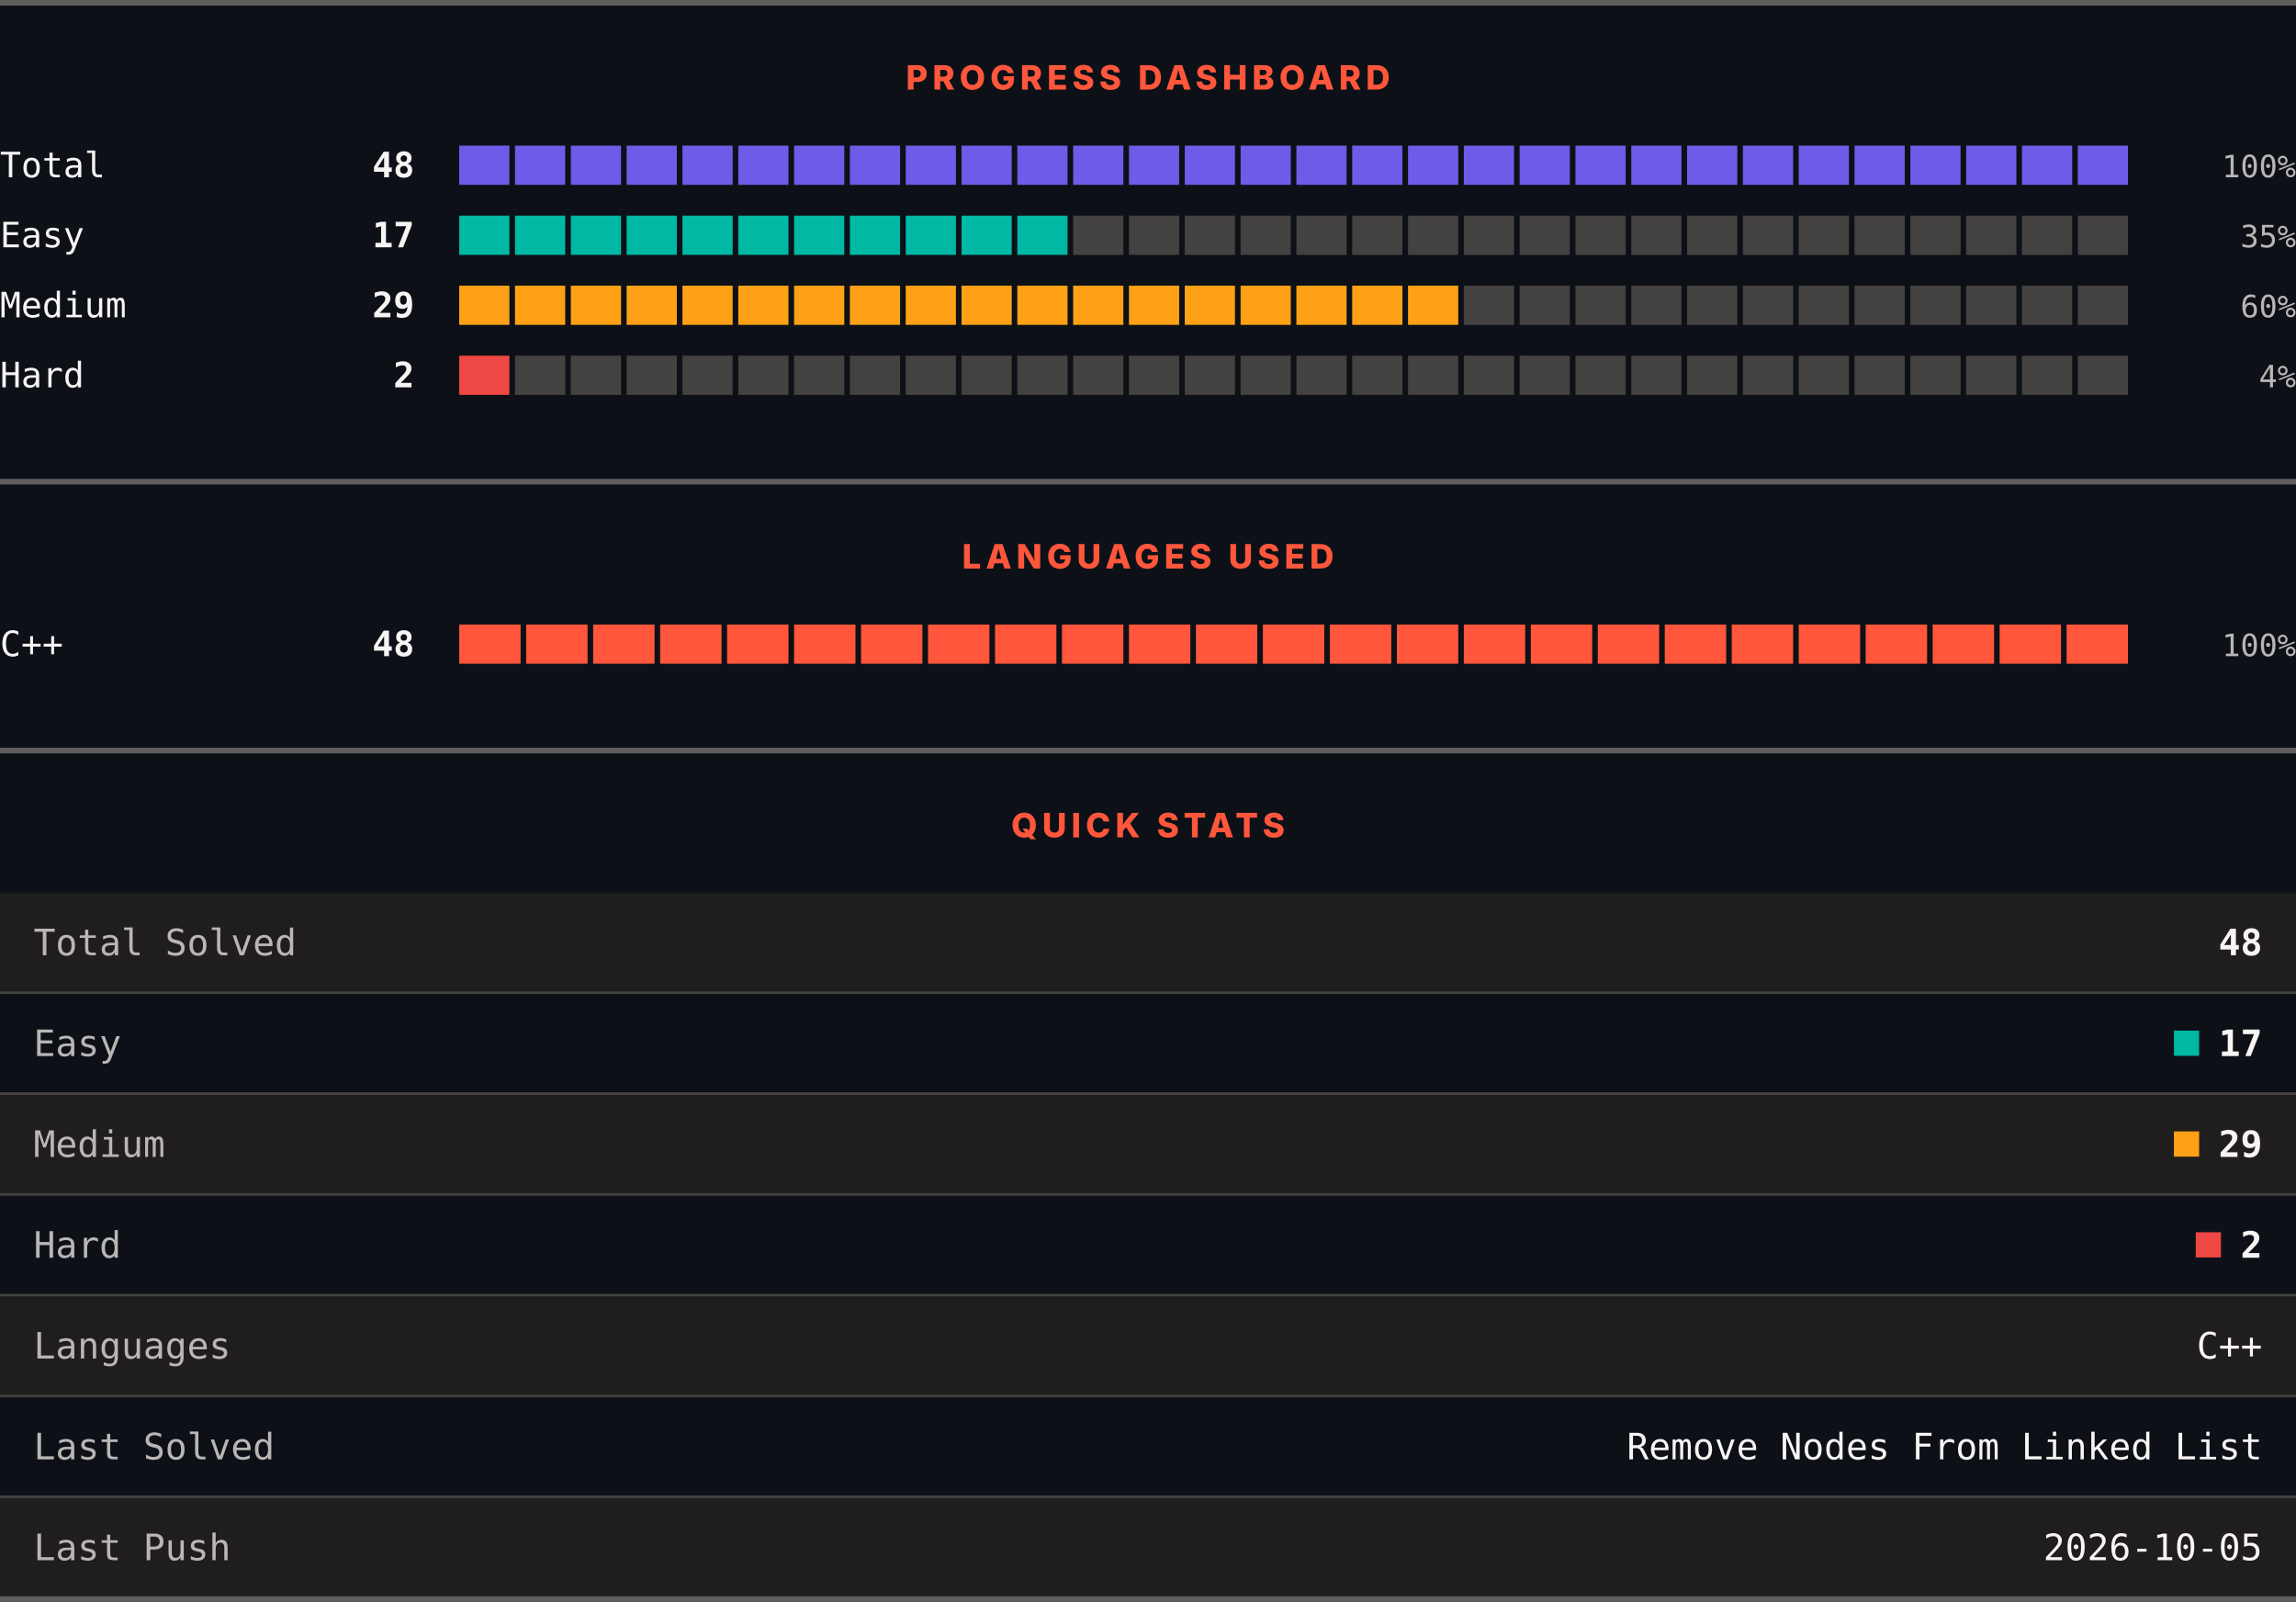
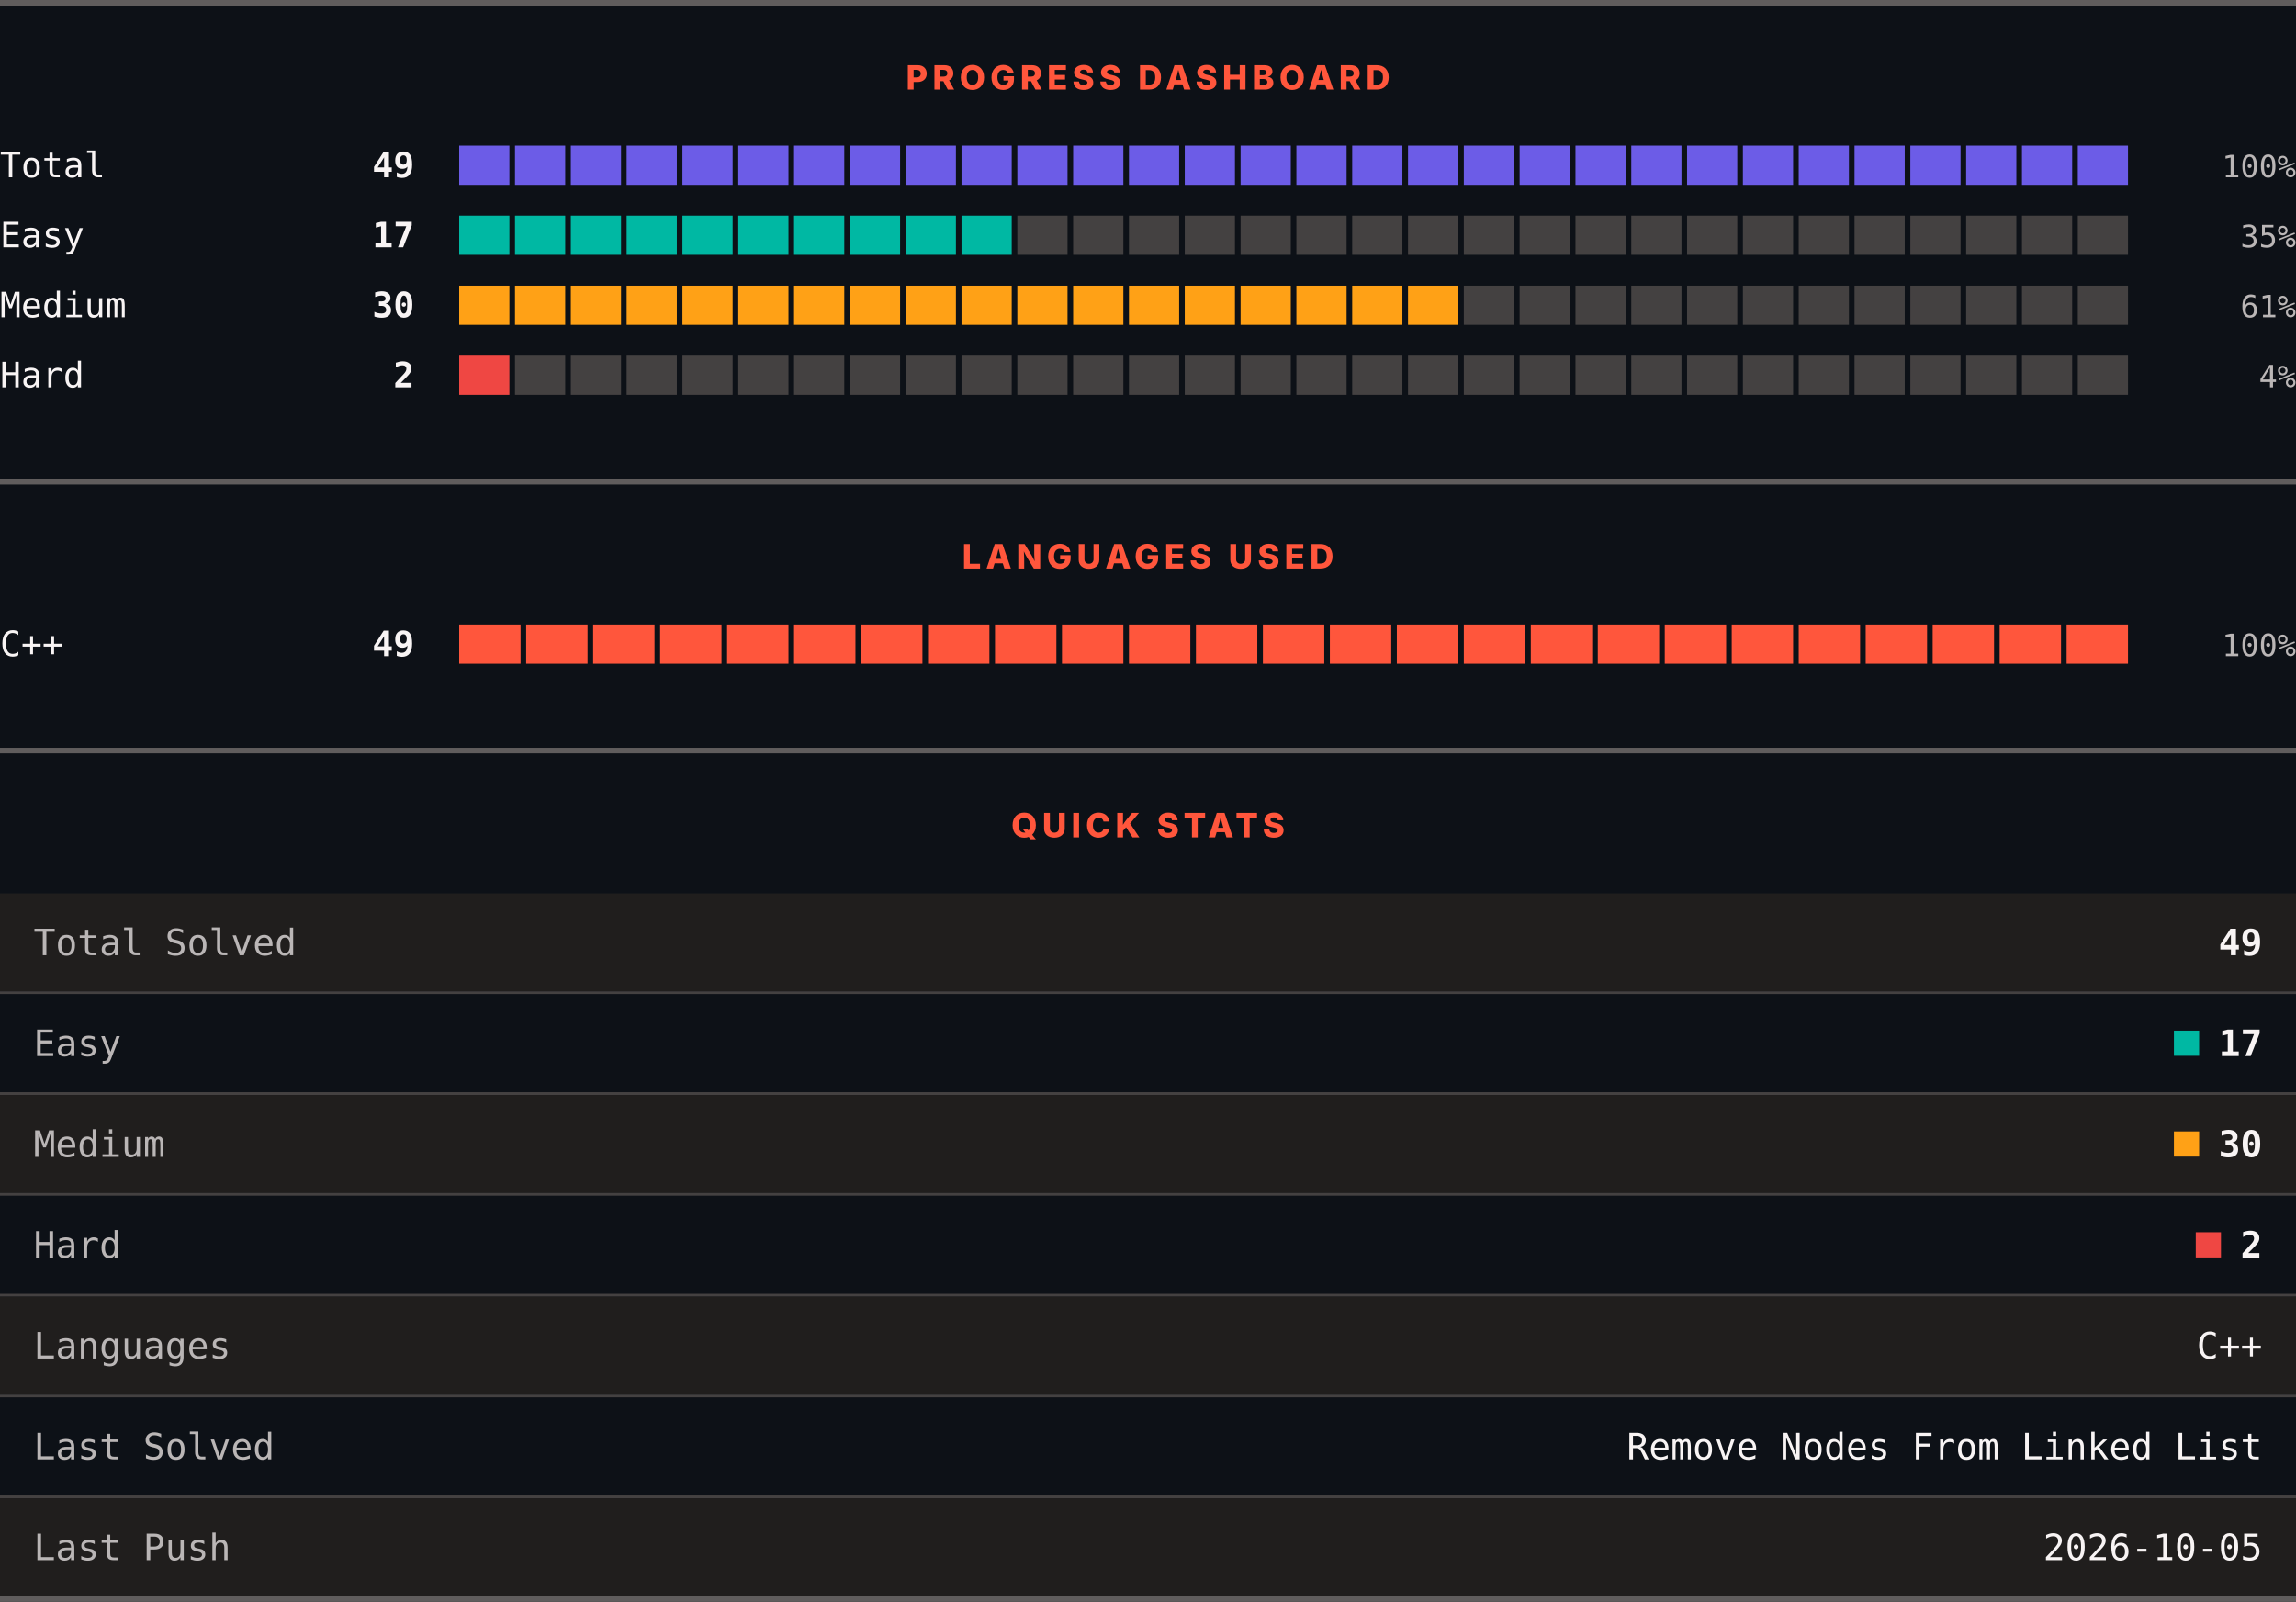
<svg xmlns="http://www.w3.org/2000/svg" width="820" height="572" viewBox="0 0 820 572" role="img" aria-label="LeetCode progress, languages and quick stats">
  <rect width="820" height="572" fill="#0d1117" />
  <rect x="0" y="0" width="820" height="2" fill="#605d5d" />
  <text x="410" y="32" text-anchor="middle" font-family="Archivo, system-ui, -apple-system, Segoe UI, sans-serif" font-size="12" font-weight="800" letter-spacing="1.68" fill="#ff563c">PROGRESS DASHBOARD</text>
  <text x="0" y="63.3" font-family="ui-monospace, SFMono-Regular, Menlo, Consolas, monospace" font-size="12.5" fill="#f8f4f4">Total</text>
-   <text x="148" y="63.3" text-anchor="end" font-family="ui-monospace, SFMono-Regular, Menlo, Consolas, monospace" font-size="12.5" font-weight="700" fill="#f8f4f4">48</text>
+   <text x="148" y="63.3" text-anchor="end" font-family="ui-monospace, SFMono-Regular, Menlo, Consolas, monospace" font-size="12.5" font-weight="700" fill="#f8f4f4">49</text>
  <rect x="164.00" y="52" width="17.93" height="14" fill="#6c5ce7" />
  <rect x="183.93" y="52" width="17.93" height="14" fill="#6c5ce7" />
  <rect x="203.87" y="52" width="17.93" height="14" fill="#6c5ce7" />
  <rect x="223.80" y="52" width="17.93" height="14" fill="#6c5ce7" />
  <rect x="243.73" y="52" width="17.93" height="14" fill="#6c5ce7" />
  <rect x="263.67" y="52" width="17.93" height="14" fill="#6c5ce7" />
  <rect x="283.60" y="52" width="17.93" height="14" fill="#6c5ce7" />
  <rect x="303.53" y="52" width="17.93" height="14" fill="#6c5ce7" />
  <rect x="323.47" y="52" width="17.93" height="14" fill="#6c5ce7" />
  <rect x="343.40" y="52" width="17.93" height="14" fill="#6c5ce7" />
  <rect x="363.33" y="52" width="17.93" height="14" fill="#6c5ce7" />
  <rect x="383.27" y="52" width="17.93" height="14" fill="#6c5ce7" />
  <rect x="403.20" y="52" width="17.93" height="14" fill="#6c5ce7" />
  <rect x="423.13" y="52" width="17.93" height="14" fill="#6c5ce7" />
  <rect x="443.07" y="52" width="17.93" height="14" fill="#6c5ce7" />
  <rect x="463.00" y="52" width="17.93" height="14" fill="#6c5ce7" />
  <rect x="482.93" y="52" width="17.93" height="14" fill="#6c5ce7" />
  <rect x="502.87" y="52" width="17.93" height="14" fill="#6c5ce7" />
  <rect x="522.80" y="52" width="17.93" height="14" fill="#6c5ce7" />
  <rect x="542.73" y="52" width="17.93" height="14" fill="#6c5ce7" />
  <rect x="562.67" y="52" width="17.93" height="14" fill="#6c5ce7" />
  <rect x="582.60" y="52" width="17.93" height="14" fill="#6c5ce7" />
  <rect x="602.53" y="52" width="17.93" height="14" fill="#6c5ce7" />
  <rect x="622.47" y="52" width="17.93" height="14" fill="#6c5ce7" />
  <rect x="642.40" y="52" width="17.93" height="14" fill="#6c5ce7" />
  <rect x="662.33" y="52" width="17.93" height="14" fill="#6c5ce7" />
  <rect x="682.27" y="52" width="17.93" height="14" fill="#6c5ce7" />
  <rect x="702.20" y="52" width="17.93" height="14" fill="#6c5ce7" />
  <rect x="722.13" y="52" width="17.93" height="14" fill="#6c5ce7" />
  <rect x="742.07" y="52" width="17.93" height="14" fill="#6c5ce7" />
  <text x="820" y="63.3" text-anchor="end" font-family="ui-monospace, SFMono-Regular, Menlo, Consolas, monospace" font-size="11" fill="#bab6b6">100%</text>
  <text x="0" y="88.3" font-family="ui-monospace, SFMono-Regular, Menlo, Consolas, monospace" font-size="12.5" fill="#f8f4f4">Easy</text>
  <text x="148" y="88.3" text-anchor="end" font-family="ui-monospace, SFMono-Regular, Menlo, Consolas, monospace" font-size="12.5" font-weight="700" fill="#f8f4f4">17</text>
  <rect x="164.00" y="77" width="17.93" height="14" fill="#00b8a3" />
  <rect x="183.93" y="77" width="17.93" height="14" fill="#00b8a3" />
  <rect x="203.87" y="77" width="17.93" height="14" fill="#00b8a3" />
  <rect x="223.80" y="77" width="17.93" height="14" fill="#00b8a3" />
  <rect x="243.73" y="77" width="17.93" height="14" fill="#00b8a3" />
  <rect x="263.67" y="77" width="17.93" height="14" fill="#00b8a3" />
  <rect x="283.60" y="77" width="17.93" height="14" fill="#00b8a3" />
  <rect x="303.53" y="77" width="17.93" height="14" fill="#00b8a3" />
  <rect x="323.47" y="77" width="17.93" height="14" fill="#00b8a3" />
  <rect x="343.40" y="77" width="17.93" height="14" fill="#00b8a3" />
-   <rect x="363.33" y="77" width="17.93" height="14" fill="#00b8a3" />
+   <rect x="363.33" y="77" width="17.93" height="14" fill="#444141" />
  <rect x="383.27" y="77" width="17.93" height="14" fill="#444141" />
  <rect x="403.20" y="77" width="17.93" height="14" fill="#444141" />
  <rect x="423.13" y="77" width="17.93" height="14" fill="#444141" />
  <rect x="443.07" y="77" width="17.93" height="14" fill="#444141" />
  <rect x="463.00" y="77" width="17.93" height="14" fill="#444141" />
  <rect x="482.93" y="77" width="17.93" height="14" fill="#444141" />
  <rect x="502.87" y="77" width="17.93" height="14" fill="#444141" />
  <rect x="522.80" y="77" width="17.93" height="14" fill="#444141" />
  <rect x="542.73" y="77" width="17.93" height="14" fill="#444141" />
  <rect x="562.67" y="77" width="17.93" height="14" fill="#444141" />
  <rect x="582.60" y="77" width="17.93" height="14" fill="#444141" />
  <rect x="602.53" y="77" width="17.93" height="14" fill="#444141" />
  <rect x="622.47" y="77" width="17.93" height="14" fill="#444141" />
  <rect x="642.40" y="77" width="17.93" height="14" fill="#444141" />
  <rect x="662.33" y="77" width="17.93" height="14" fill="#444141" />
  <rect x="682.27" y="77" width="17.93" height="14" fill="#444141" />
  <rect x="702.20" y="77" width="17.93" height="14" fill="#444141" />
  <rect x="722.13" y="77" width="17.93" height="14" fill="#444141" />
  <rect x="742.07" y="77" width="17.93" height="14" fill="#444141" />
  <text x="820" y="88.3" text-anchor="end" font-family="ui-monospace, SFMono-Regular, Menlo, Consolas, monospace" font-size="11" fill="#bab6b6">35%</text>
  <text x="0" y="113.3" font-family="ui-monospace, SFMono-Regular, Menlo, Consolas, monospace" font-size="12.5" fill="#f8f4f4">Medium</text>
-   <text x="148" y="113.3" text-anchor="end" font-family="ui-monospace, SFMono-Regular, Menlo, Consolas, monospace" font-size="12.5" font-weight="700" fill="#f8f4f4">29</text>
+   <text x="148" y="113.3" text-anchor="end" font-family="ui-monospace, SFMono-Regular, Menlo, Consolas, monospace" font-size="12.5" font-weight="700" fill="#f8f4f4">30</text>
  <rect x="164.00" y="102" width="17.93" height="14" fill="#ffa116" />
  <rect x="183.93" y="102" width="17.93" height="14" fill="#ffa116" />
  <rect x="203.87" y="102" width="17.93" height="14" fill="#ffa116" />
  <rect x="223.80" y="102" width="17.93" height="14" fill="#ffa116" />
  <rect x="243.73" y="102" width="17.93" height="14" fill="#ffa116" />
  <rect x="263.67" y="102" width="17.93" height="14" fill="#ffa116" />
  <rect x="283.60" y="102" width="17.93" height="14" fill="#ffa116" />
  <rect x="303.53" y="102" width="17.93" height="14" fill="#ffa116" />
  <rect x="323.47" y="102" width="17.93" height="14" fill="#ffa116" />
  <rect x="343.40" y="102" width="17.93" height="14" fill="#ffa116" />
  <rect x="363.33" y="102" width="17.93" height="14" fill="#ffa116" />
  <rect x="383.27" y="102" width="17.93" height="14" fill="#ffa116" />
  <rect x="403.20" y="102" width="17.93" height="14" fill="#ffa116" />
  <rect x="423.13" y="102" width="17.93" height="14" fill="#ffa116" />
  <rect x="443.07" y="102" width="17.93" height="14" fill="#ffa116" />
  <rect x="463.00" y="102" width="17.93" height="14" fill="#ffa116" />
  <rect x="482.93" y="102" width="17.93" height="14" fill="#ffa116" />
  <rect x="502.87" y="102" width="17.93" height="14" fill="#ffa116" />
  <rect x="522.80" y="102" width="17.93" height="14" fill="#444141" />
  <rect x="542.73" y="102" width="17.93" height="14" fill="#444141" />
  <rect x="562.67" y="102" width="17.93" height="14" fill="#444141" />
  <rect x="582.60" y="102" width="17.93" height="14" fill="#444141" />
  <rect x="602.53" y="102" width="17.93" height="14" fill="#444141" />
  <rect x="622.47" y="102" width="17.93" height="14" fill="#444141" />
  <rect x="642.40" y="102" width="17.93" height="14" fill="#444141" />
  <rect x="662.33" y="102" width="17.93" height="14" fill="#444141" />
  <rect x="682.27" y="102" width="17.93" height="14" fill="#444141" />
  <rect x="702.20" y="102" width="17.93" height="14" fill="#444141" />
  <rect x="722.13" y="102" width="17.93" height="14" fill="#444141" />
  <rect x="742.07" y="102" width="17.93" height="14" fill="#444141" />
-   <text x="820" y="113.3" text-anchor="end" font-family="ui-monospace, SFMono-Regular, Menlo, Consolas, monospace" font-size="11" fill="#bab6b6">60%</text>
+   <text x="820" y="113.3" text-anchor="end" font-family="ui-monospace, SFMono-Regular, Menlo, Consolas, monospace" font-size="11" fill="#bab6b6">61%</text>
  <text x="0" y="138.3" font-family="ui-monospace, SFMono-Regular, Menlo, Consolas, monospace" font-size="12.5" fill="#f8f4f4">Hard</text>
  <text x="148" y="138.3" text-anchor="end" font-family="ui-monospace, SFMono-Regular, Menlo, Consolas, monospace" font-size="12.5" font-weight="700" fill="#f8f4f4">2</text>
  <rect x="164.00" y="127" width="17.93" height="14" fill="#ef4743" />
  <rect x="183.93" y="127" width="17.93" height="14" fill="#444141" />
  <rect x="203.87" y="127" width="17.93" height="14" fill="#444141" />
  <rect x="223.80" y="127" width="17.93" height="14" fill="#444141" />
  <rect x="243.73" y="127" width="17.93" height="14" fill="#444141" />
  <rect x="263.67" y="127" width="17.93" height="14" fill="#444141" />
  <rect x="283.60" y="127" width="17.93" height="14" fill="#444141" />
  <rect x="303.53" y="127" width="17.93" height="14" fill="#444141" />
  <rect x="323.47" y="127" width="17.93" height="14" fill="#444141" />
  <rect x="343.40" y="127" width="17.93" height="14" fill="#444141" />
  <rect x="363.33" y="127" width="17.93" height="14" fill="#444141" />
  <rect x="383.27" y="127" width="17.93" height="14" fill="#444141" />
  <rect x="403.20" y="127" width="17.93" height="14" fill="#444141" />
  <rect x="423.13" y="127" width="17.93" height="14" fill="#444141" />
  <rect x="443.07" y="127" width="17.93" height="14" fill="#444141" />
  <rect x="463.00" y="127" width="17.93" height="14" fill="#444141" />
  <rect x="482.93" y="127" width="17.93" height="14" fill="#444141" />
  <rect x="502.87" y="127" width="17.93" height="14" fill="#444141" />
  <rect x="522.80" y="127" width="17.93" height="14" fill="#444141" />
  <rect x="542.73" y="127" width="17.93" height="14" fill="#444141" />
  <rect x="562.67" y="127" width="17.93" height="14" fill="#444141" />
  <rect x="582.60" y="127" width="17.93" height="14" fill="#444141" />
  <rect x="602.53" y="127" width="17.93" height="14" fill="#444141" />
  <rect x="622.47" y="127" width="17.93" height="14" fill="#444141" />
  <rect x="642.40" y="127" width="17.93" height="14" fill="#444141" />
  <rect x="662.33" y="127" width="17.93" height="14" fill="#444141" />
  <rect x="682.27" y="127" width="17.93" height="14" fill="#444141" />
  <rect x="702.20" y="127" width="17.93" height="14" fill="#444141" />
  <rect x="722.13" y="127" width="17.93" height="14" fill="#444141" />
  <rect x="742.07" y="127" width="17.93" height="14" fill="#444141" />
  <text x="820" y="138.3" text-anchor="end" font-family="ui-monospace, SFMono-Regular, Menlo, Consolas, monospace" font-size="11" fill="#bab6b6">4%</text>
  <rect x="0" y="171" width="820" height="2" fill="#605d5d" />
  <text x="410" y="203" text-anchor="middle" font-family="Archivo, system-ui, -apple-system, Segoe UI, sans-serif" font-size="12" font-weight="800" letter-spacing="1.68" fill="#ff563c">LANGUAGES USED</text>
  <text x="0" y="234.3" font-family="ui-monospace, SFMono-Regular, Menlo, Consolas, monospace" font-size="12.5" fill="#f8f4f4">C++</text>
-   <text x="148" y="234.3" text-anchor="end" font-family="ui-monospace, SFMono-Regular, Menlo, Consolas, monospace" font-size="12.5" font-weight="700" fill="#f8f4f4">48</text>
+   <text x="148" y="234.3" text-anchor="end" font-family="ui-monospace, SFMono-Regular, Menlo, Consolas, monospace" font-size="12.5" font-weight="700" fill="#f8f4f4">49</text>
  <rect x="164.00" y="223" width="21.92" height="14" fill="#ff563c" />
  <rect x="187.92" y="223" width="21.92" height="14" fill="#ff563c" />
  <rect x="211.84" y="223" width="21.92" height="14" fill="#ff563c" />
  <rect x="235.76" y="223" width="21.92" height="14" fill="#ff563c" />
  <rect x="259.68" y="223" width="21.92" height="14" fill="#ff563c" />
  <rect x="283.60" y="223" width="21.92" height="14" fill="#ff563c" />
  <rect x="307.52" y="223" width="21.92" height="14" fill="#ff563c" />
  <rect x="331.44" y="223" width="21.92" height="14" fill="#ff563c" />
  <rect x="355.36" y="223" width="21.92" height="14" fill="#ff563c" />
  <rect x="379.28" y="223" width="21.92" height="14" fill="#ff563c" />
  <rect x="403.20" y="223" width="21.92" height="14" fill="#ff563c" />
  <rect x="427.12" y="223" width="21.92" height="14" fill="#ff563c" />
  <rect x="451.04" y="223" width="21.92" height="14" fill="#ff563c" />
  <rect x="474.96" y="223" width="21.92" height="14" fill="#ff563c" />
  <rect x="498.88" y="223" width="21.92" height="14" fill="#ff563c" />
  <rect x="522.80" y="223" width="21.92" height="14" fill="#ff563c" />
  <rect x="546.72" y="223" width="21.92" height="14" fill="#ff563c" />
  <rect x="570.64" y="223" width="21.92" height="14" fill="#ff563c" />
  <rect x="594.56" y="223" width="21.92" height="14" fill="#ff563c" />
  <rect x="618.48" y="223" width="21.92" height="14" fill="#ff563c" />
  <rect x="642.40" y="223" width="21.92" height="14" fill="#ff563c" />
  <rect x="666.32" y="223" width="21.92" height="14" fill="#ff563c" />
  <rect x="690.24" y="223" width="21.92" height="14" fill="#ff563c" />
  <rect x="714.16" y="223" width="21.92" height="14" fill="#ff563c" />
  <rect x="738.08" y="223" width="21.92" height="14" fill="#ff563c" />
  <text x="820" y="234.3" text-anchor="end" font-family="ui-monospace, SFMono-Regular, Menlo, Consolas, monospace" font-size="11" fill="#bab6b6">100%</text>
  <rect x="0" y="267" width="820" height="2" fill="#605d5d" />
  <text x="410" y="299" text-anchor="middle" font-family="Archivo, system-ui, -apple-system, Segoe UI, sans-serif" font-size="12" font-weight="800" letter-spacing="1.68" fill="#ff563c">QUICK STATS</text>
  <rect x="0" y="319" width="820" height="35" fill="#201e1d" />
  <text x="12" y="341.1" font-family="ui-monospace, SFMono-Regular, Menlo, Consolas, monospace" font-size="13" fill="#bab6b6">Total Solved</text>
-   <text x="808" y="341.1" text-anchor="end" font-family="ui-monospace, SFMono-Regular, Menlo, Consolas, monospace" font-size="13" font-weight="700" fill="#f8f4f4">48</text>
+   <text x="808" y="341.1" text-anchor="end" font-family="ui-monospace, SFMono-Regular, Menlo, Consolas, monospace" font-size="13" font-weight="700" fill="#f8f4f4">49</text>
  <rect x="0" y="354" width="820" height="1" fill="#444141" />
  <rect x="0" y="355" width="820" height="35" fill="#0d1117" />
  <text x="12" y="377.1" font-family="ui-monospace, SFMono-Regular, Menlo, Consolas, monospace" font-size="13" fill="#bab6b6">Easy</text>
  <rect x="776.4" y="368" width="9" height="9" fill="#00b8a3" />
  <text x="808" y="377.1" text-anchor="end" font-family="ui-monospace, SFMono-Regular, Menlo, Consolas, monospace" font-size="13" font-weight="700" fill="#f8f4f4">17</text>
  <rect x="0" y="390" width="820" height="1" fill="#444141" />
  <rect x="0" y="391" width="820" height="35" fill="#201e1d" />
  <text x="12" y="413.1" font-family="ui-monospace, SFMono-Regular, Menlo, Consolas, monospace" font-size="13" fill="#bab6b6">Medium</text>
  <rect x="776.4" y="404" width="9" height="9" fill="#ffa116" />
-   <text x="808" y="413.1" text-anchor="end" font-family="ui-monospace, SFMono-Regular, Menlo, Consolas, monospace" font-size="13" font-weight="700" fill="#f8f4f4">29</text>
+   <text x="808" y="413.1" text-anchor="end" font-family="ui-monospace, SFMono-Regular, Menlo, Consolas, monospace" font-size="13" font-weight="700" fill="#f8f4f4">30</text>
  <rect x="0" y="426" width="820" height="1" fill="#444141" />
  <rect x="0" y="427" width="820" height="35" fill="#0d1117" />
  <text x="12" y="449.1" font-family="ui-monospace, SFMono-Regular, Menlo, Consolas, monospace" font-size="13" fill="#bab6b6">Hard</text>
  <rect x="784.2" y="440" width="9" height="9" fill="#ef4743" />
  <text x="808" y="449.1" text-anchor="end" font-family="ui-monospace, SFMono-Regular, Menlo, Consolas, monospace" font-size="13" font-weight="700" fill="#f8f4f4">2</text>
  <rect x="0" y="462" width="820" height="1" fill="#444141" />
  <rect x="0" y="463" width="820" height="35" fill="#201e1d" />
  <text x="12" y="485.1" font-family="ui-monospace, SFMono-Regular, Menlo, Consolas, monospace" font-size="13" fill="#bab6b6">Languages</text>
  <text x="808" y="485.1" text-anchor="end" font-family="ui-monospace, SFMono-Regular, Menlo, Consolas, monospace" font-size="13" fill="#f8f4f4">C++</text>
  <rect x="0" y="498" width="820" height="1" fill="#444141" />
  <rect x="0" y="499" width="820" height="35" fill="#0d1117" />
  <text x="12" y="521.1" font-family="ui-monospace, SFMono-Regular, Menlo, Consolas, monospace" font-size="13" fill="#bab6b6">Last Solved</text>
  <text x="808" y="521.1" text-anchor="end" font-family="ui-monospace, SFMono-Regular, Menlo, Consolas, monospace" font-size="13" fill="#f8f4f4">Remove Nodes From Linked List</text>
  <rect x="0" y="534" width="820" height="1" fill="#444141" />
  <rect x="0" y="535" width="820" height="35" fill="#201e1d" />
  <text x="12" y="557.1" font-family="ui-monospace, SFMono-Regular, Menlo, Consolas, monospace" font-size="13" fill="#bab6b6">Last Push</text>
  <text x="808" y="557.1" text-anchor="end" font-family="ui-monospace, SFMono-Regular, Menlo, Consolas, monospace" font-size="13" fill="#f8f4f4">2026-10-05</text>
  <rect x="0" y="570" width="820" height="2" fill="#605d5d" />
</svg>
